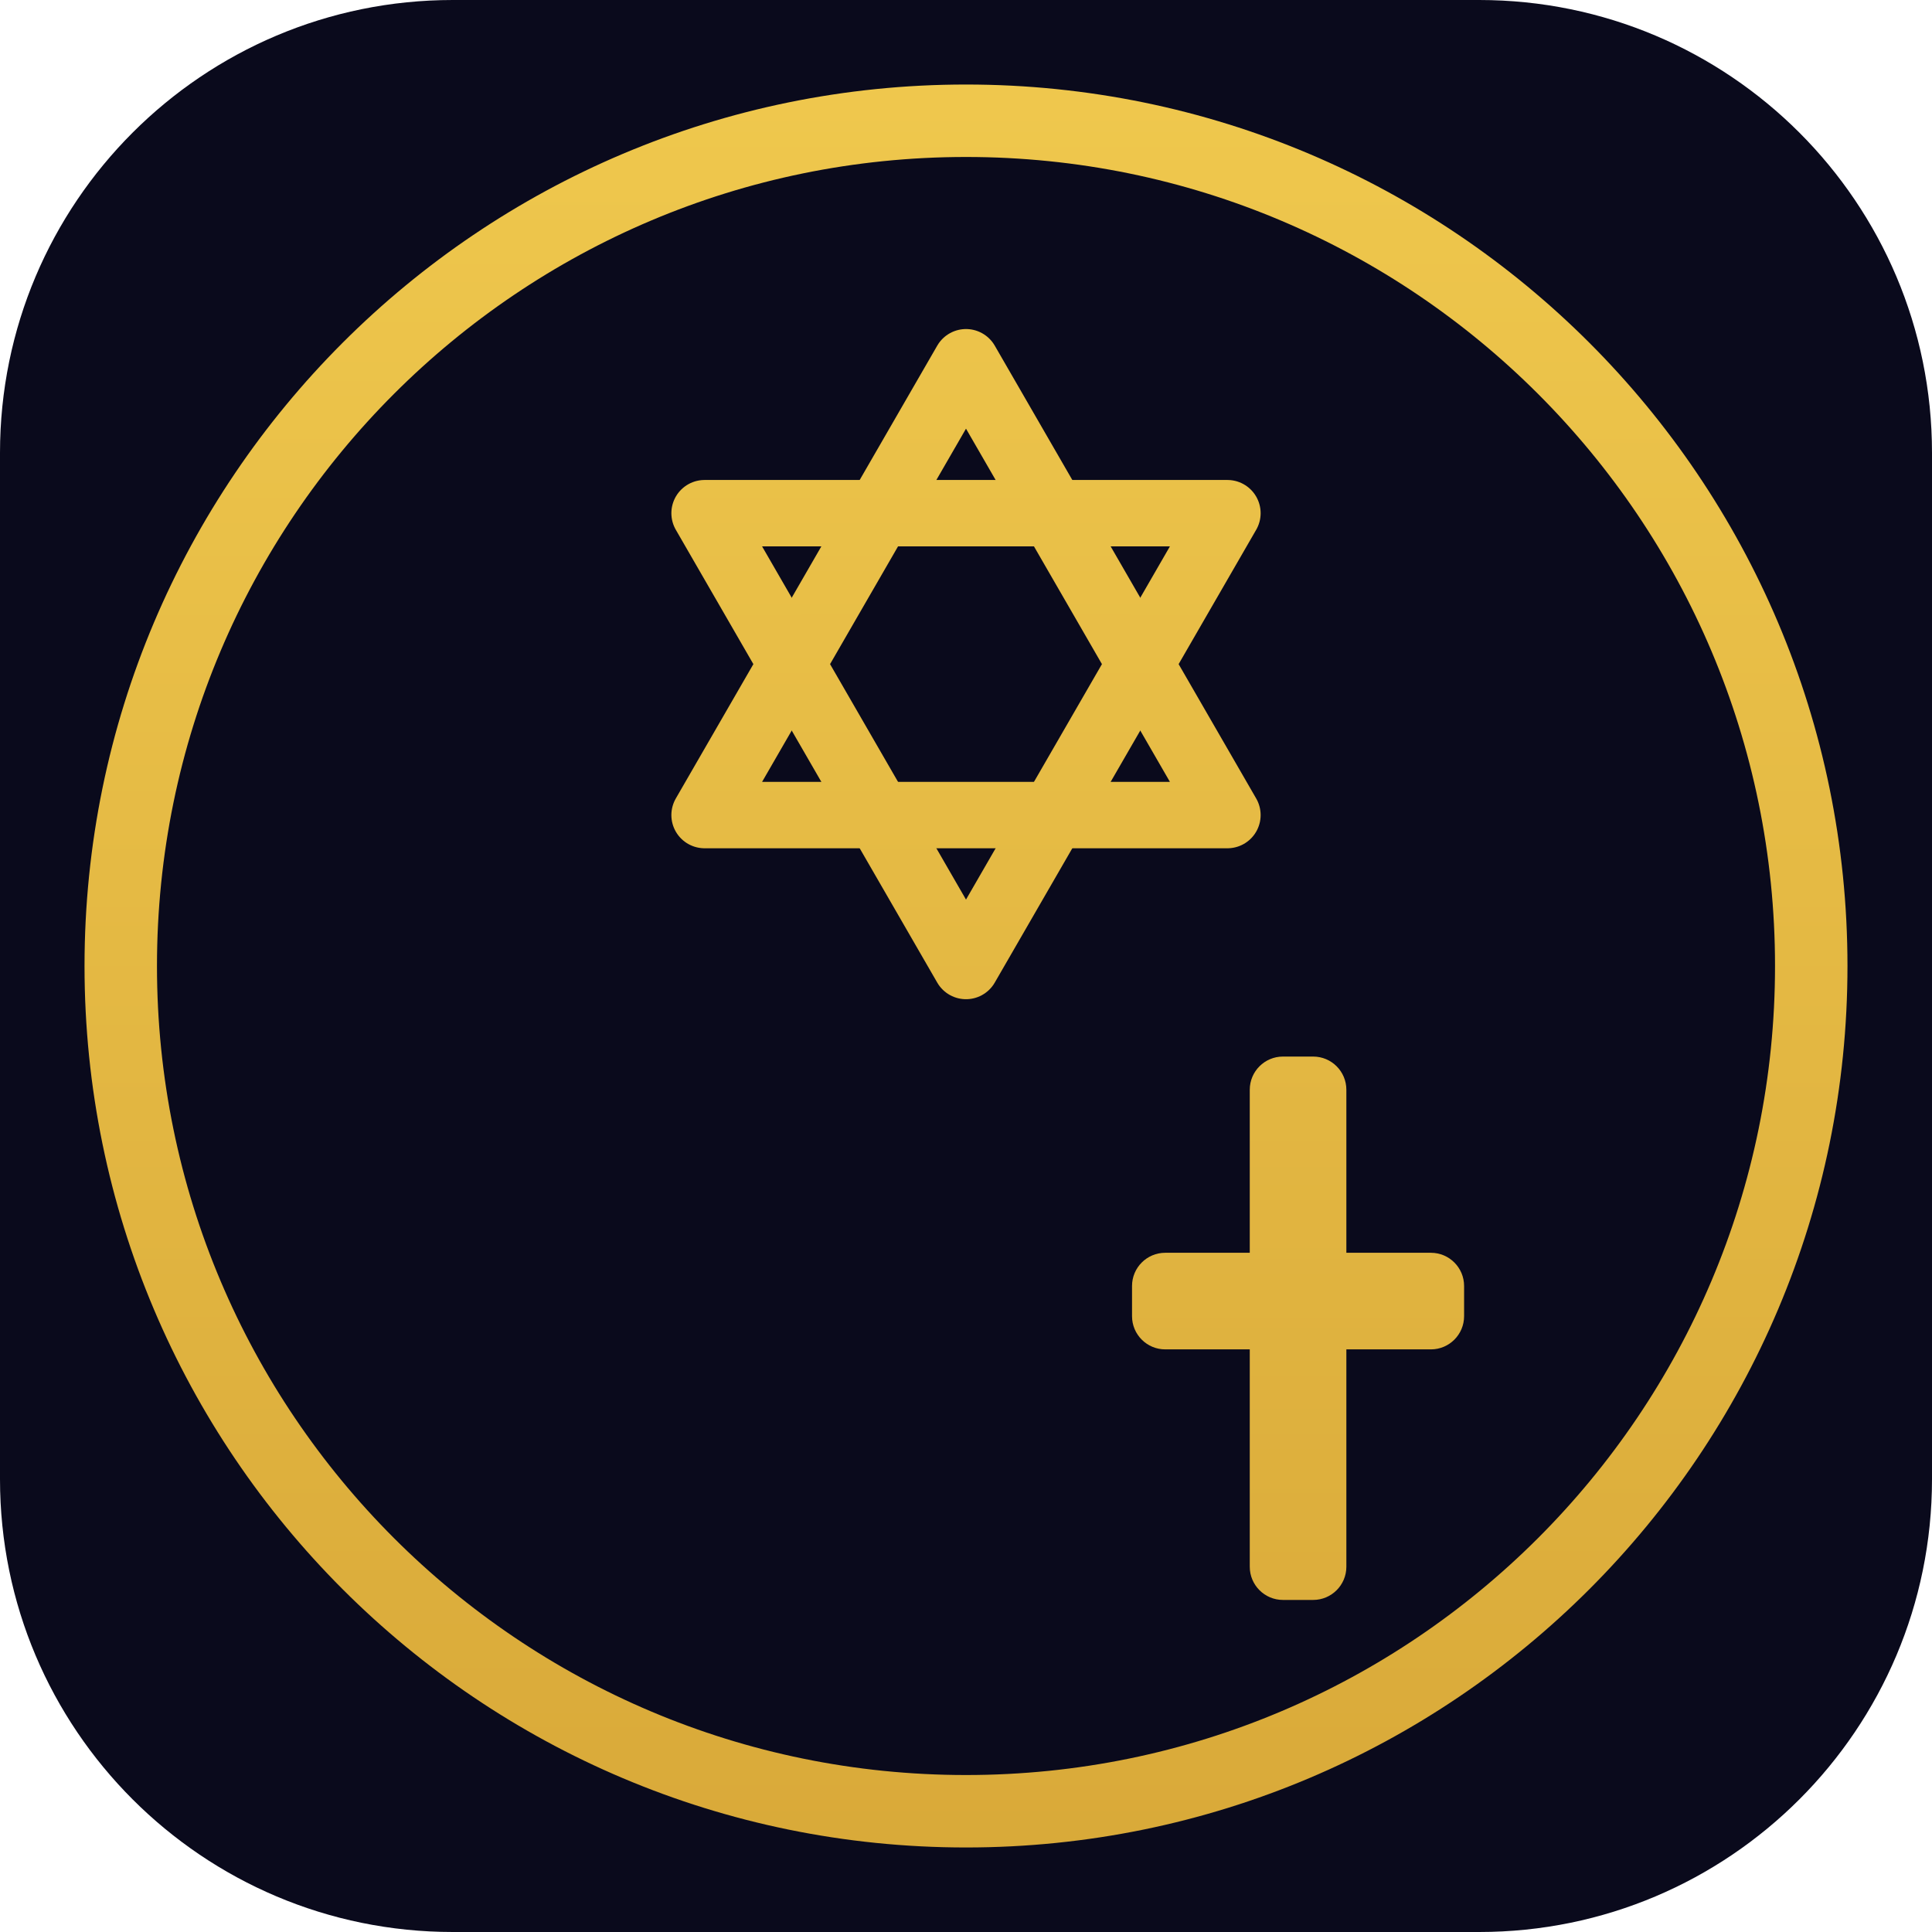
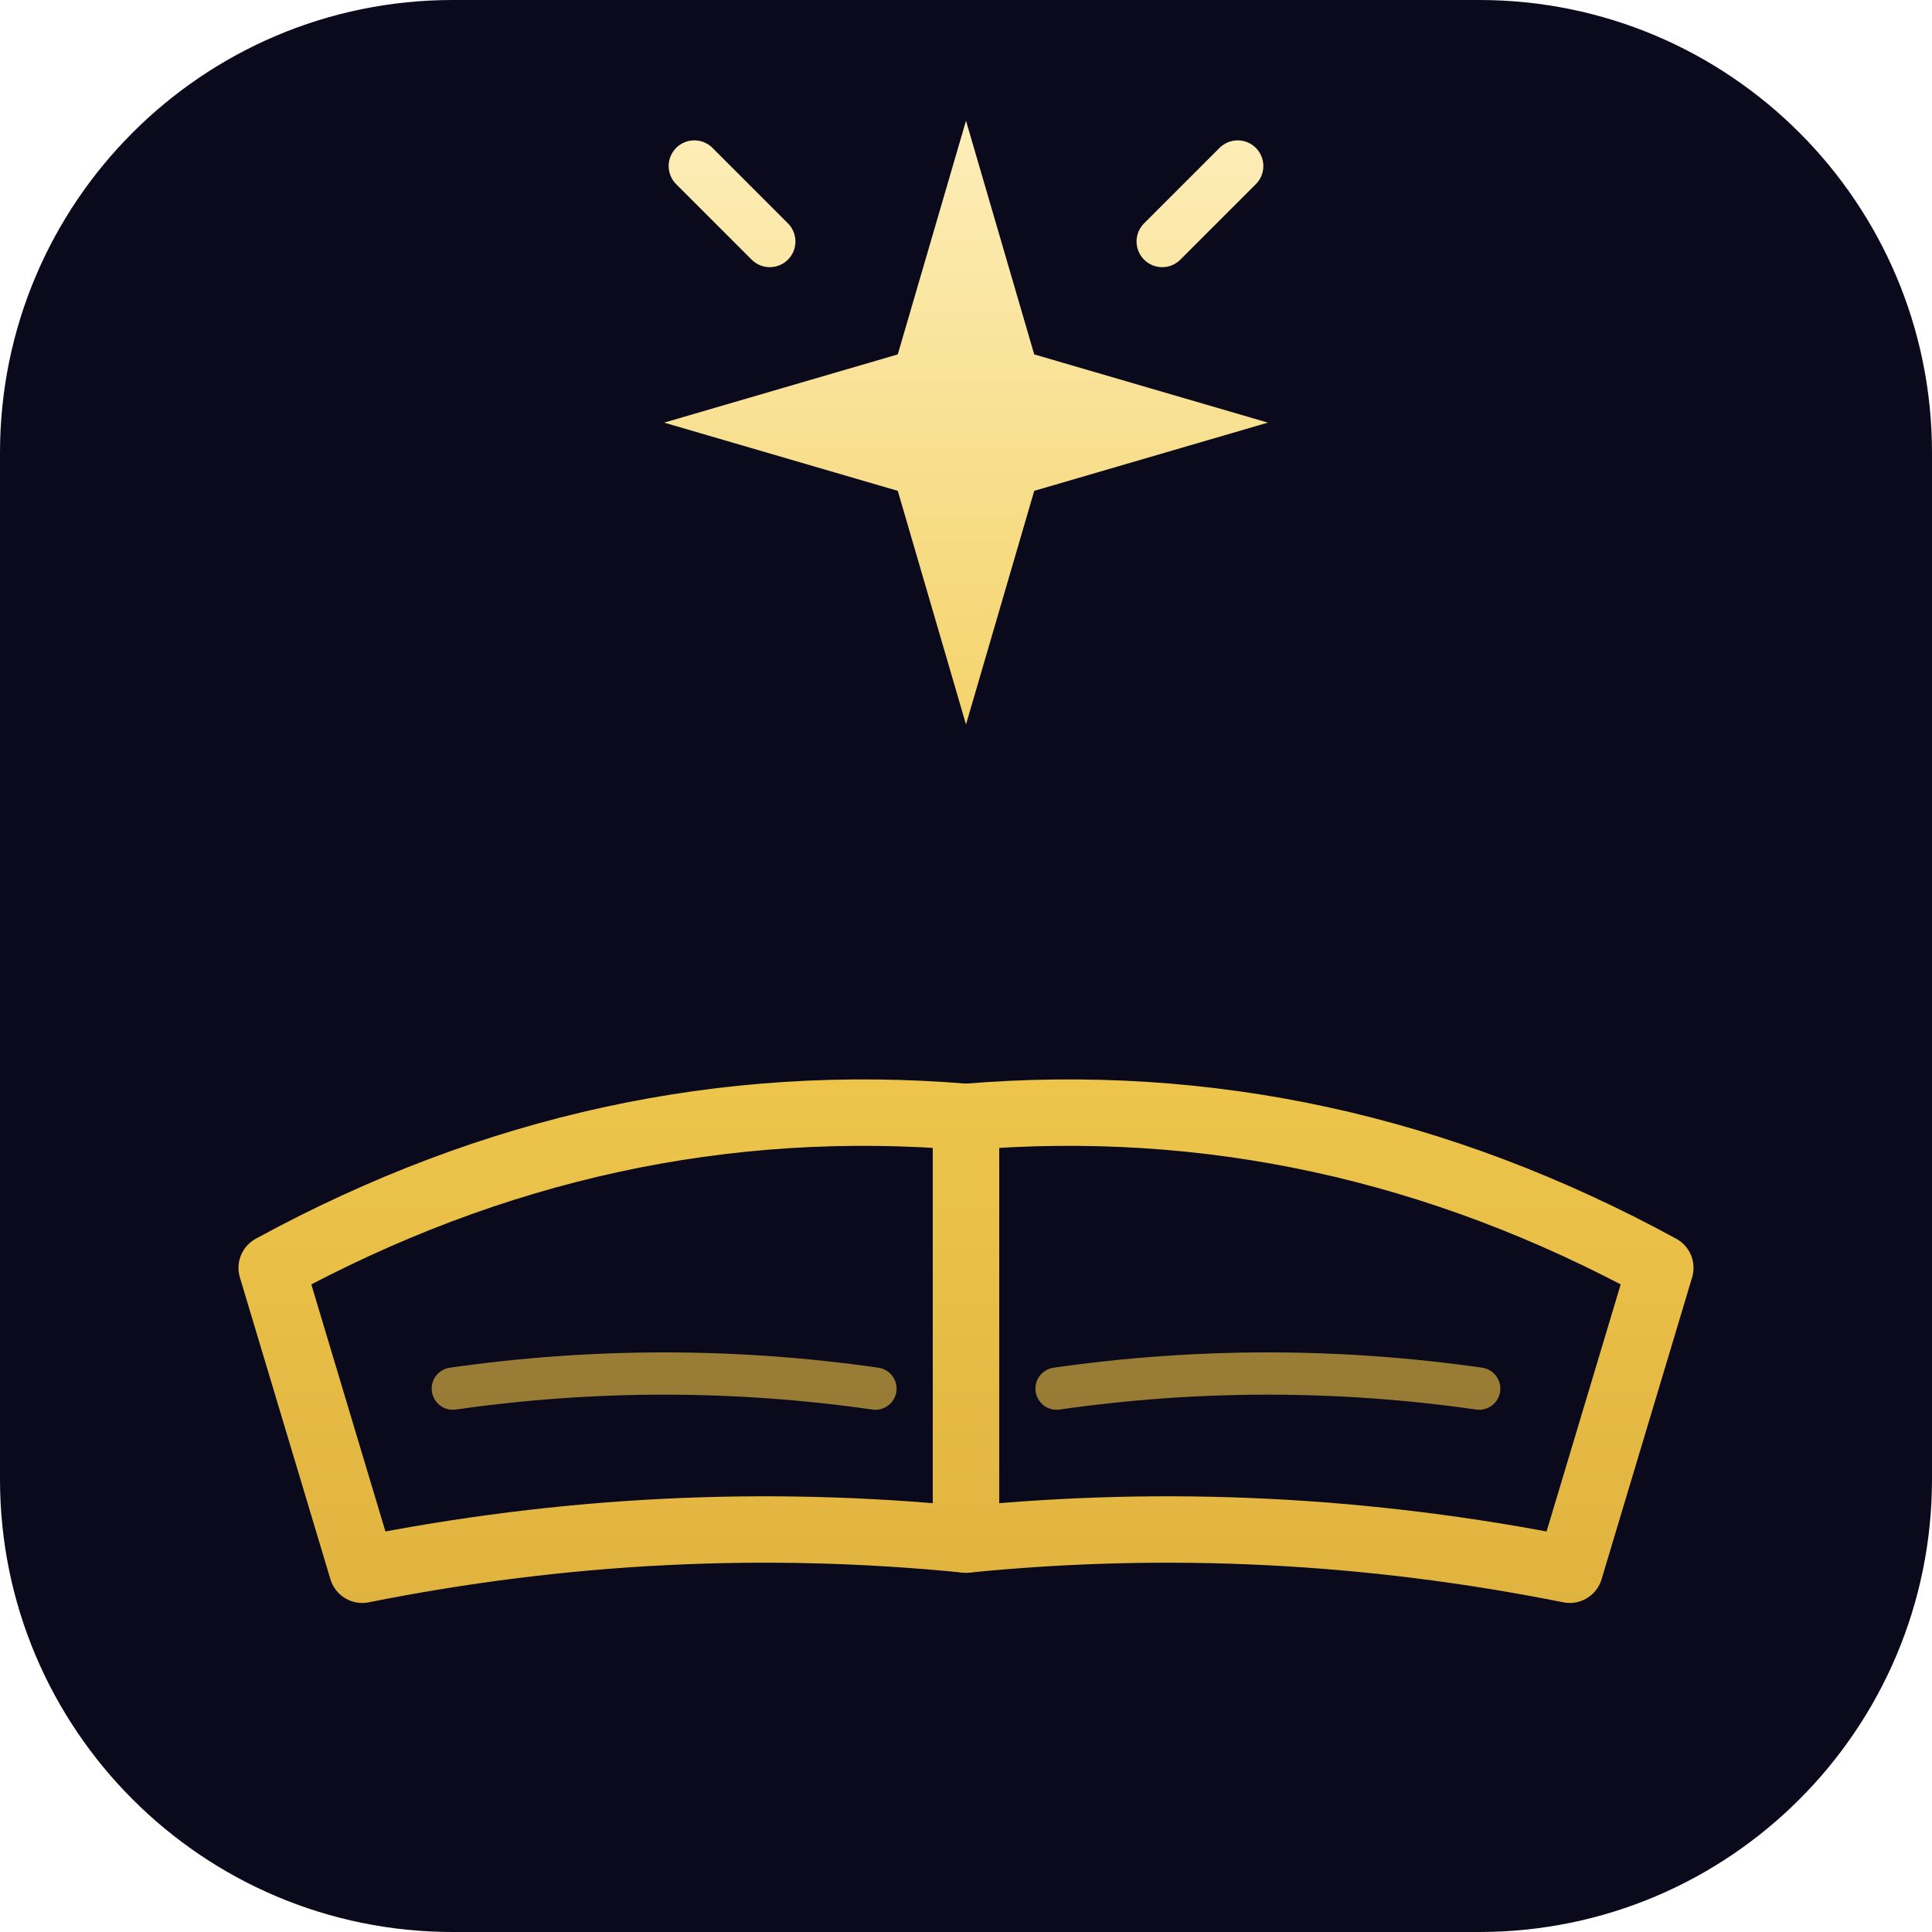
<svg xmlns="http://www.w3.org/2000/svg" viewBox="0 0 64 64" role="img" aria-label="People of Scriptures">
  <defs>
    <linearGradient id="g" x1="0" y1="0" x2="0" y2="64" gradientUnits="userSpaceOnUse">
-       <stop offset="0" stop-color="#f0c94e" />
+       <stop offset="0" stop-color="#fff3c8" />
+       <stop offset="0.5" stop-color="#f0c94e" />
      <stop offset="1" stop-color="#d8a838" />
    </linearGradient>
  </defs>
  <rect width="64" height="64" rx="15" fill="#0a0a1c" />
-   <circle cx="32" cy="32" r="28" fill="none" stroke="url(#g)" stroke-width="2.4" />
-   <g fill="none" stroke="url(#g)" stroke-width="2.2" stroke-linejoin="round">
-     <polygon points="32,12 40.66,27 23.34,27" />
-     <polygon points="32,32 23.34,17 40.66,17" />
+   <polygon points="32,4 34.26,11.74 42,14 34.26,16.26 32,24 29.74,16.26 22,14 29.74,11.74" fill="url(#g)" />
+   <g stroke="url(#g)" stroke-width="1.7" stroke-linecap="round">
+     <line x1="38.5" y1="8" x2="41" y2="5.5" />
+     <line x1="25.5" y1="8" x2="23" y2="5.5" />
  </g>
-   <path d="M26 35 A9 9 0 1 0 26 53 A6.6 6.6 0 1 1 26 35 Z" fill="url(#g)" />
-   <g fill="url(#g)">
-     <rect x="41.4" y="35" width="3.2" height="18" rx="1.1" />
-     <rect x="37.5" y="41.5" width="11" height="3.2" rx="1.1" />
+   <g fill="none" stroke="url(#g)" stroke-width="2.2" stroke-linejoin="round" stroke-linecap="round">
+     <path d="M32 37 Q20 36 9 42 L12 52 Q22 50 32 51 Z" />
+     <path d="M32 37 Q44 36 55 42 L52 52 Q42 50 32 51 Z" />
+     <path d="M15 46 Q22 45 29 46" stroke-width="1.4" opacity="0.65" />
+     <path d="M35 46 Q42 45 49 46" stroke-width="1.4" opacity="0.65" />
  </g>
</svg>
